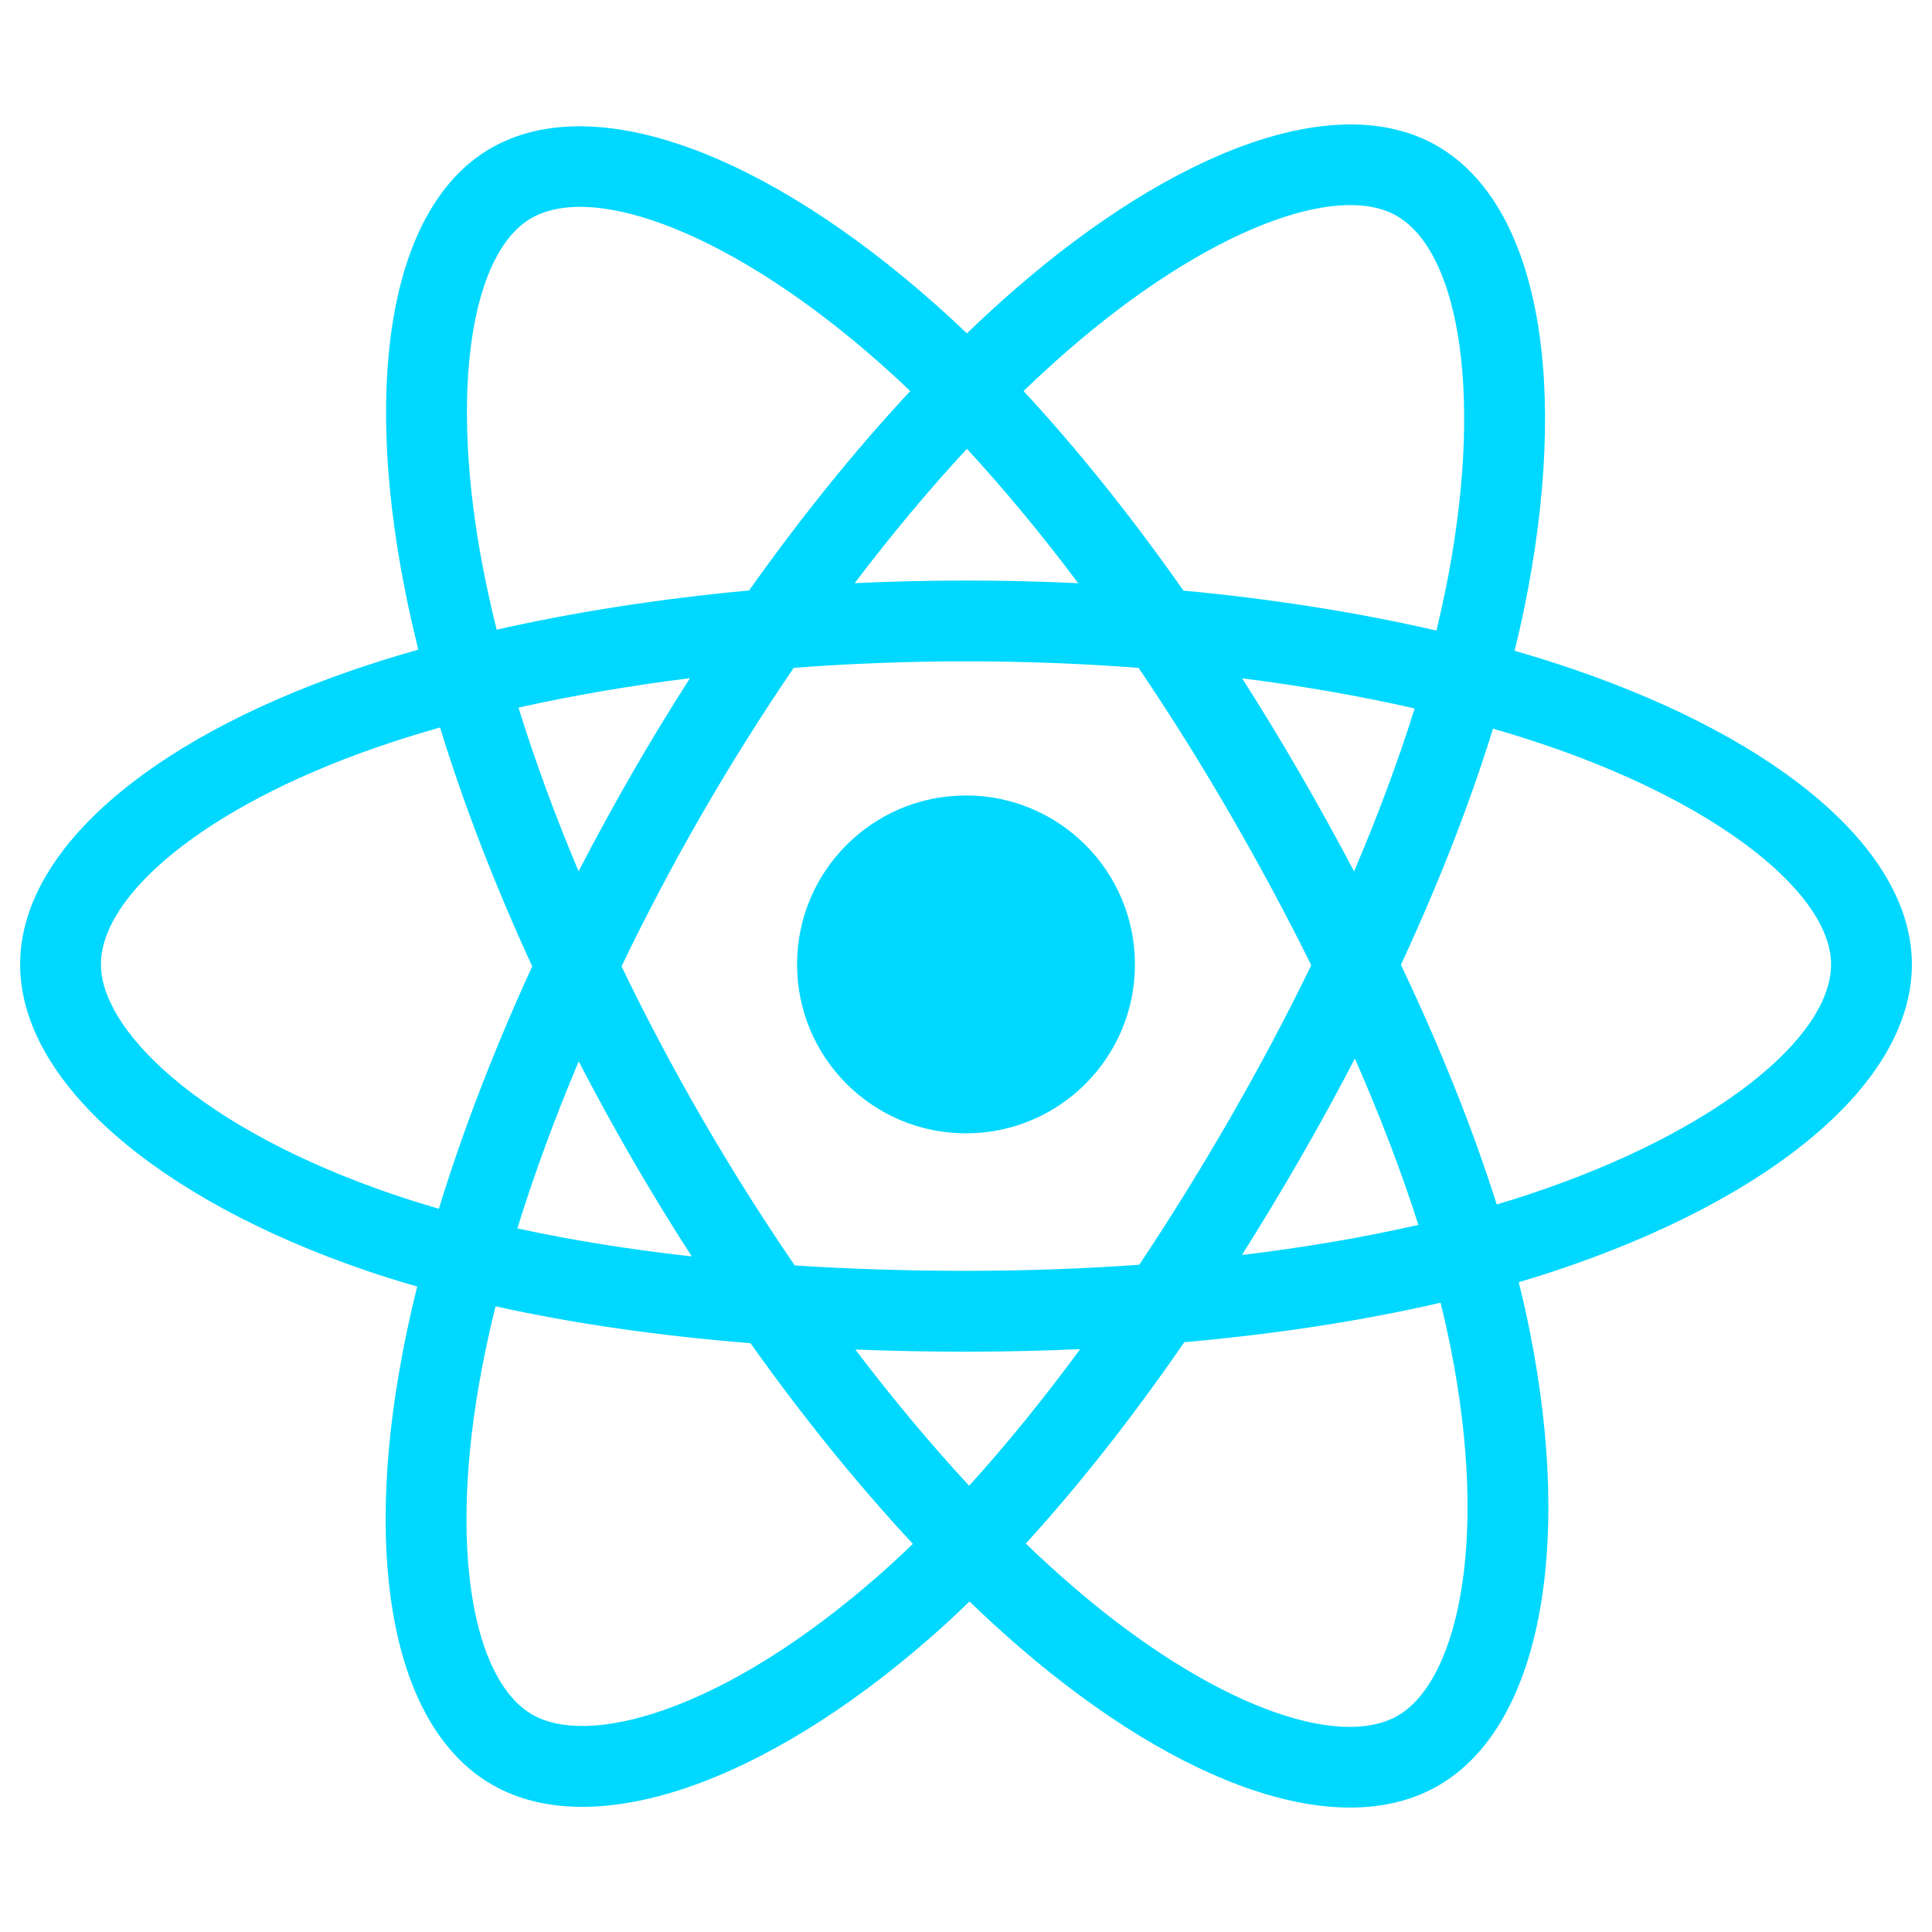
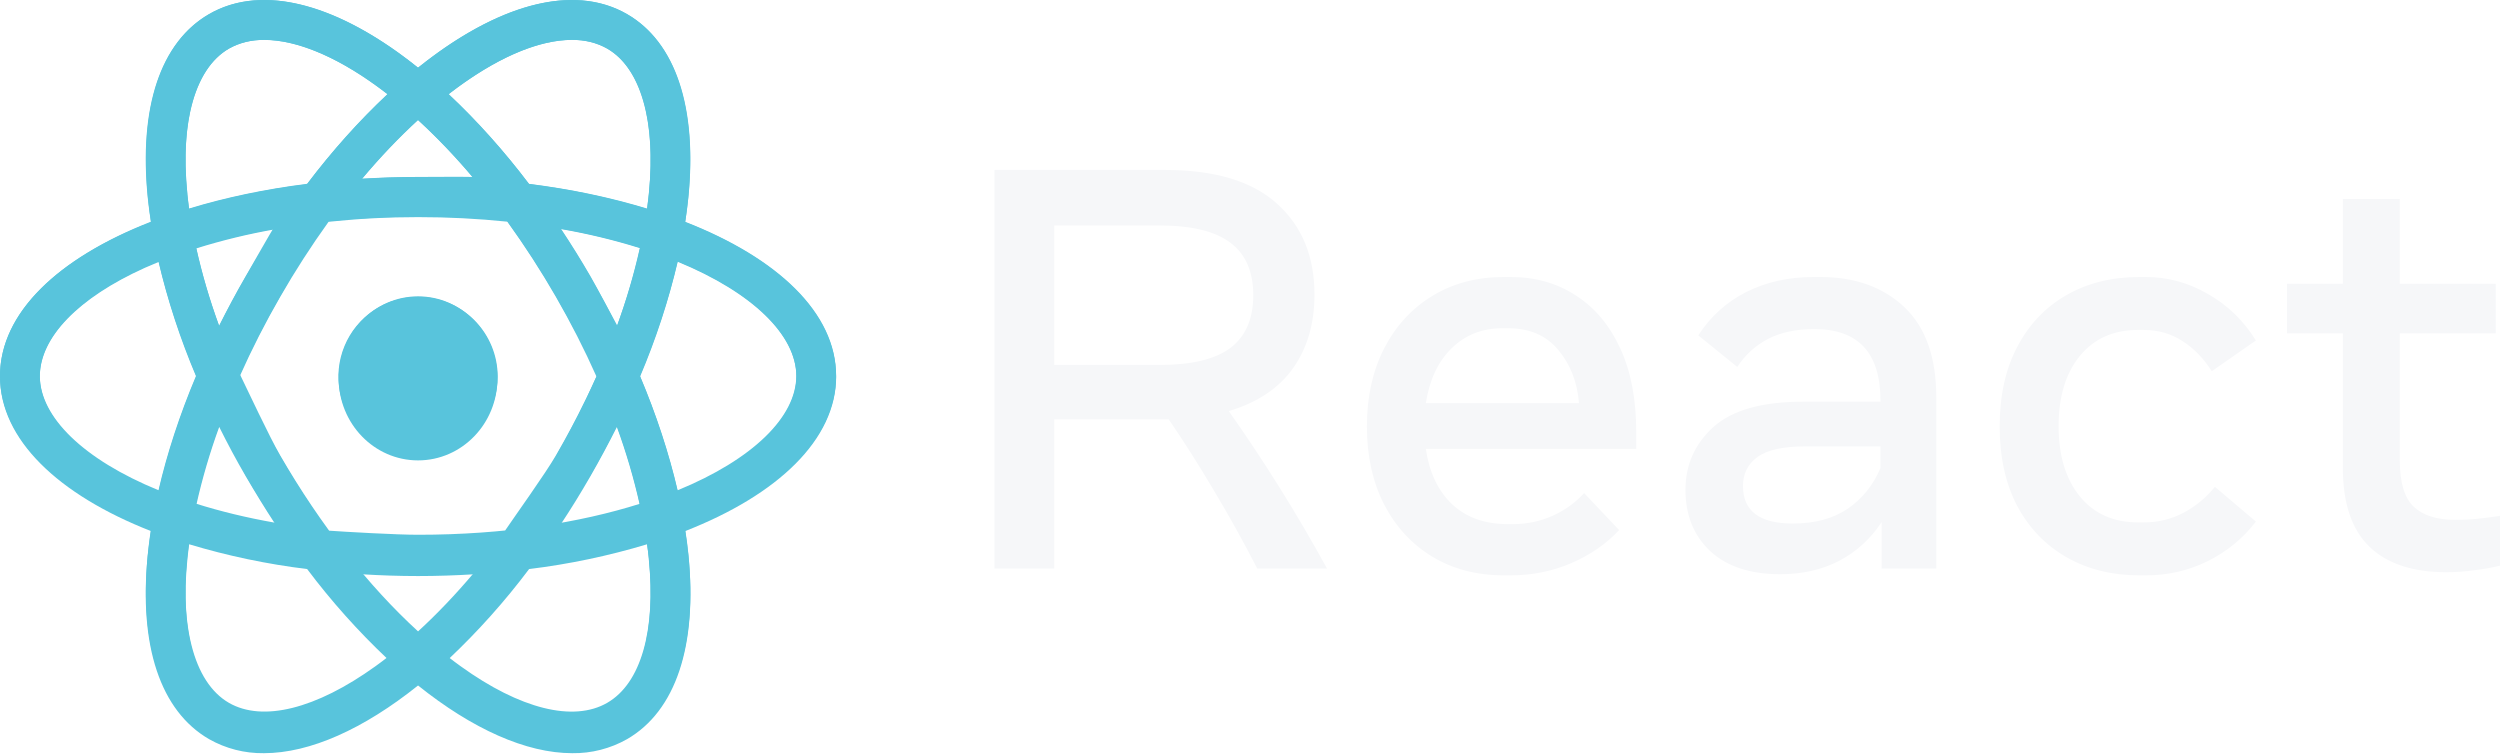
- <svg xmlns="http://www.w3.org/2000/svg" fill="none" viewBox="0 0 96 96" id="React--Streamline-Svg-Logos">
-   <path fill="#00d8ff" d="M78.287 33.291c-0.975 -0.336 -1.986 -0.653 -3.026 -0.954 0.171 -0.698 0.328 -1.387 0.468 -2.064 2.291 -11.119 0.793 -20.076 -4.321 -23.025 -4.904 -2.828 -12.924 0.121 -21.023 7.169 -0.779 0.678 -1.56 1.395 -2.341 2.148 -0.52 -0.498 -1.04 -0.979 -1.558 -1.438 -8.489 -7.537 -16.997 -10.713 -22.106 -7.756 -4.899 2.836 -6.35 11.257 -4.288 21.794 0.199 1.018 0.432 2.057 0.695 3.114 -1.204 0.342 -2.367 0.706 -3.479 1.094C7.356 36.843 1 42.281 1 47.921c0 5.825 6.823 11.669 17.189 15.212 0.818 0.28 1.667 0.544 2.542 0.795 -0.284 1.143 -0.531 2.263 -0.738 3.355 -1.966 10.354 -0.431 18.576 4.455 21.395 5.047 2.91 13.517 -0.081 21.765 -7.291 0.652 -0.57 1.306 -1.174 1.961 -1.808 0.85 0.818 1.698 1.592 2.541 2.318 7.989 6.875 15.879 9.651 20.761 6.825 5.042 -2.919 6.68 -11.751 4.553 -22.497 -0.162 -0.821 -0.351 -1.659 -0.564 -2.513 0.595 -0.176 1.179 -0.357 1.748 -0.546C87.989 59.596 95 53.824 95 47.921c0 -5.661 -6.561 -11.135 -16.713 -14.63Zm-2.337 26.064c-0.514 0.17 -1.041 0.335 -1.579 0.494 -1.19 -3.766 -2.795 -7.771 -4.76 -11.909 1.875 -4.039 3.418 -7.993 4.575 -11.734 0.962 0.278 1.895 0.572 2.794 0.881 8.698 2.994 14.005 7.422 14.005 10.833 0 3.634 -5.73 8.351 -15.035 11.434Zm-3.861 7.65c0.941 4.752 1.075 9.048 0.452 12.406 -0.56 3.018 -1.686 5.03 -3.078 5.835 -2.962 1.715 -9.297 -0.514 -16.13 -6.393 -0.783 -0.674 -1.572 -1.394 -2.364 -2.155 2.649 -2.897 5.296 -6.264 7.879 -10.005 4.544 -0.403 8.837 -1.062 12.731 -1.962 0.192 0.773 0.362 1.532 0.509 2.274ZM33.047 84.951c-2.894 1.022 -5.199 1.051 -6.593 0.248 -2.965 -1.71 -4.198 -8.312 -2.516 -17.167 0.193 -1.014 0.422 -2.056 0.686 -3.121 3.851 0.852 8.112 1.464 12.668 1.833 2.601 3.66 5.325 7.024 8.069 9.969 -0.6 0.579 -1.197 1.13 -1.791 1.649 -3.647 3.188 -7.302 5.45 -10.523 6.587ZM19.487 59.333c-4.583 -1.567 -8.369 -3.603 -10.963 -5.825 -2.331 -1.997 -3.509 -3.979 -3.509 -5.587 0 -3.423 5.103 -7.789 13.614 -10.756 1.033 -0.36 2.114 -0.699 3.236 -1.018 1.176 3.826 2.719 7.827 4.581 11.872 -1.886 4.105 -3.451 8.169 -4.639 12.041 -0.8 -0.23 -1.575 -0.472 -2.32 -0.727Zm4.545 -30.939c-1.767 -9.028 -0.593 -15.839 2.359 -17.548 3.145 -1.821 10.099 0.775 17.428 7.283 0.469 0.416 0.939 0.851 1.411 1.302 -2.731 2.933 -5.43 6.271 -8.008 9.909 -4.421 0.41 -8.653 1.068 -12.543 1.949 -0.245 -0.984 -0.461 -1.951 -0.646 -2.896Zm40.547 10.012c-0.93 -1.607 -1.885 -3.175 -2.858 -4.701 2.999 0.379 5.873 0.882 8.571 1.498 -0.81 2.596 -1.82 5.311 -3.009 8.094 -0.853 -1.619 -1.755 -3.251 -2.704 -4.892ZM48.045 22.301c1.852 2.007 3.707 4.247 5.532 6.678 -1.839 -0.087 -3.7 -0.132 -5.576 -0.132 -1.859 0 -3.706 0.044 -5.534 0.13 1.826 -2.408 3.697 -4.646 5.578 -6.675Zm-16.641 16.133c-0.929 1.611 -1.814 3.235 -2.654 4.861 -1.169 -2.773 -2.17 -5.5 -2.987 -8.134 2.682 -0.6 5.542 -1.091 8.522 -1.463 -0.987 1.54 -1.95 3.12 -2.882 4.736Zm2.967 23.997c-3.079 -0.344 -5.982 -0.809 -8.663 -1.393 0.83 -2.68 1.853 -5.466 3.047 -8.299 0.842 1.625 1.73 3.249 2.665 4.864 0.952 1.645 1.939 3.256 2.951 4.827Zm13.785 11.394c-1.903 -2.054 -3.802 -4.325 -5.656 -6.768 1.8 0.071 3.635 0.107 5.5 0.107 1.916 0 3.81 -0.043 5.674 -0.126 -1.831 2.487 -3.679 4.762 -5.518 6.788Zm19.167 -21.23c1.256 2.864 2.316 5.634 3.156 8.269 -2.725 0.622 -5.668 1.123 -8.768 1.495 0.976 -1.546 1.939 -3.142 2.886 -4.783 0.958 -1.66 1.867 -3.323 2.727 -4.981Zm-6.205 2.974c-1.469 2.548 -2.978 4.98 -4.509 7.276 -2.789 0.199 -5.671 0.302 -8.608 0.302 -2.925 0 -5.771 -0.091 -8.511 -0.269 -1.593 -2.326 -3.135 -4.765 -4.595 -7.287 -1.456 -2.515 -2.796 -5.051 -4.011 -7.574 1.214 -2.528 2.551 -5.067 3.999 -7.578l-0 0.001c1.452 -2.517 2.979 -4.945 4.558 -7.256 2.796 -0.211 5.662 -0.322 8.559 -0.322 2.91 0 5.781 0.111 8.575 0.324 1.554 2.295 3.072 4.714 4.529 7.232 1.474 2.546 2.828 5.068 4.052 7.542 -1.221 2.516 -2.572 5.064 -4.039 7.609Zm8.284 -44.842c3.148 1.815 4.372 9.136 2.394 18.736 -0.126 0.613 -0.268 1.236 -0.422 1.869 -3.9 -0.9 -8.135 -1.569 -12.569 -1.985 -2.583 -3.678 -5.26 -7.022 -7.946 -9.917 0.722 -0.695 1.444 -1.357 2.162 -1.983 6.94 -6.039 13.426 -8.424 16.381 -6.72ZM48 39.527c4.636 0 8.394 3.758 8.394 8.394 0 4.636 -3.758 8.394 -8.394 8.394s-8.394 -3.758 -8.394 -8.394c0 -4.636 3.758 -8.394 8.394 -8.394Z" stroke-width="1" />
+ <svg xmlns="http://www.w3.org/2000/svg" viewBox="0 0 600 180.767" version="1.1">
+   <g fill="none" fill-rule="evenodd">
+     <g transform="translate(0, 0)" fill-rule="nonzero">
+       <path d="M238.675,136.444 L238.675,40.788 L279.603,40.788 C291.582,40.788 300.555,43.498 306.523,48.919 C312.49,54.294 315.473,61.559 315.473,70.715 C315.473,77.639 313.766,83.515 310.349,88.343 C306.933,93.171 301.785,96.61 294.908,98.66 C299.052,104.536 303.107,110.64 307.07,116.972 C311.033,123.303 314.836,129.794 318.479,136.444 L301.74,136.444 C298.415,129.976 294.908,123.668 291.218,117.518 C287.573,111.369 283.997,105.743 280.49,100.642 C280.217,100.642 279.92,100.642 279.603,100.642 L253.023,100.642 L253.023,136.444 L238.675,136.444 Z M278.236,54.112 L253.023,54.112 L253.023,87.591 L278.236,87.591 C285.979,87.591 291.672,86.225 295.318,83.492 C298.961,80.713 300.784,76.5 300.784,70.852 C300.784,65.203 298.961,61.013 295.318,58.28 C291.672,55.501 285.979,54.112 278.236,54.112 Z M360.989,138.084 C354.43,138.084 348.668,136.581 343.702,133.575 C338.783,130.568 334.933,126.378 332.156,121.003 C329.423,115.628 328.056,109.41 328.056,102.35 C328.056,95.289 329.423,89.072 332.156,83.697 C334.933,78.276 338.783,74.063 343.702,71.057 C348.668,68.005 354.43,66.479 360.989,66.479 L362.493,66.479 C368.459,66.479 373.698,67.959 378.208,70.92 C382.762,73.835 386.315,78.071 388.866,83.629 C391.417,89.14 392.693,95.791 392.693,103.58 L392.693,107.748 L342.199,107.748 C343.019,113.35 345.115,117.769 348.485,121.003 C351.901,124.191 356.343,125.786 361.809,125.786 L363.176,125.786 C366.456,125.786 369.599,125.125 372.605,123.804 C375.611,122.438 378.138,120.616 380.188,118.338 L388.593,127.22 C385.495,130.546 381.668,133.188 377.114,135.146 C372.605,137.105 367.73,138.084 362.493,138.084 L360.989,138.084 Z M360.58,78.777 C355.705,78.777 351.628,80.394 348.348,83.629 C345.115,86.817 343.065,91.19 342.199,96.747 L378.958,96.747 C378.548,91.691 376.886,87.432 373.971,83.97 C371.102,80.508 367.093,78.777 361.946,78.777 L360.58,78.777 Z M427.266,137.811 C420.068,137.811 414.465,135.966 410.457,132.277 C406.495,128.541 404.512,123.645 404.512,117.587 C404.512,111.574 406.745,106.54 411.208,102.487 C415.718,98.432 422.893,96.406 432.732,96.406 L451.316,96.406 L451.316,96.201 C451.316,84.722 446.031,78.982 435.465,78.982 C431.046,78.982 427.31,79.779 424.259,81.374 C421.253,82.968 418.815,85.2 416.948,88.07 L407.588,80.486 C410.502,75.976 414.328,72.514 419.066,70.1 C423.849,67.686 429.269,66.479 435.328,66.479 L436.831,66.479 C445.211,66.479 451.953,68.893 457.056,73.721 C462.156,78.55 464.708,85.769 464.708,95.381 L464.708,136.444 L451.59,136.444 L451.59,125.307 C448.947,129.316 445.554,132.413 441.408,134.6 C437.263,136.741 432.549,137.811 427.266,137.811 Z M430.272,125.649 C435.555,125.649 439.951,124.465 443.458,122.096 C446.965,119.682 449.584,116.425 451.316,112.325 L451.316,107.133 L433.278,107.133 C427.903,107.133 424.053,107.998 421.73,109.729 C419.453,111.414 418.314,113.715 418.314,116.63 C418.314,122.643 422.3,125.649 430.272,125.649 Z M513.468,138.084 C506.909,138.084 501.102,136.649 496.046,133.78 C490.99,130.91 487.027,126.811 484.157,121.481 C481.332,116.106 479.921,109.729 479.921,102.35 C479.921,94.925 481.332,88.548 484.157,83.219 C486.981,77.844 490.898,73.721 495.909,70.852 C500.965,67.936 506.818,66.479 513.468,66.479 L514.971,66.479 C520.256,66.479 525.243,67.845 529.936,70.578 C534.672,73.266 538.498,76.978 541.414,81.715 L530.823,89.095 C528.865,85.997 526.519,83.583 523.786,81.852 C521.053,80.076 517.955,79.187 514.494,79.187 L513.127,79.187 C507.205,79.187 502.536,81.283 499.12,85.473 C495.75,89.618 494.064,95.221 494.064,102.282 C494.064,109.296 495.75,114.899 499.12,119.09 C502.536,123.28 507.205,125.376 513.127,125.376 L514.494,125.376 C517.955,125.376 521.144,124.601 524.059,123.053 C526.974,121.504 529.479,119.431 531.575,116.835 L541.414,125.171 C538.362,129.179 534.513,132.345 529.866,134.668 C525.266,136.945 520.301,138.084 514.971,138.084 L513.468,138.084 Z M587.155,137.333 C579.046,137.333 572.875,135.283 568.639,131.183 C564.403,127.084 562.284,120.775 562.284,112.257 L562.284,80.007 L548.892,80.007 L548.892,68.119 L562.284,68.119 L562.284,47.757 L575.949,47.757 L575.949,68.119 L598.976,68.119 L598.976,80.007 L575.949,80.007 L575.949,110.412 C575.949,115.787 577.066,119.522 579.298,121.618 C581.529,123.713 584.832,124.761 589.205,124.761 C591.3,124.761 593.167,124.67 594.807,124.487 C596.493,124.305 598.224,124.078 600,123.804 L600,135.761 C598.177,136.217 596.128,136.581 593.851,136.854 C591.574,137.173 589.341,137.333 587.155,137.333 Z" id="react_wordmark_dark__Shape" fill="#F6F7F9" />
+       <g transform="translate(0, 0.0009)" fill="#58C4DC">
+         <path d="M100.332,71.241 C96.551,71.241 92.856,72.364 89.713,74.467 C86.57,76.57 84.12,79.559 82.673,83.056 C81.226,86.554 80.848,90.402 81.585,94.115 C82.323,97.828 84.143,101.238 86.816,103.915 C89.489,106.591 92.895,108.414 96.603,109.153 C100.311,109.891 104.154,109.512 107.646,108.064 C111.139,106.615 114.124,104.162 116.224,101.014 C118.324,97.867 119.445,94.166 119.445,90.381 C119.445,85.305 117.432,80.436 113.847,76.847 C110.263,73.258 105.401,71.241 100.332,71.241 Z" id="react_wordmark_dark__Path" />
+         <path d="M200.664,90.381 C200.664,75.275 186.689,62.026 164.44,53.306 C164.738,51.343 165.006,49.401 165.197,47.494 C167.392,25.788 162.168,10.122 150.494,3.373 C137.433,-4.176 118.985,1.303 100.332,16.246 C81.679,1.303 63.23,-4.176 50.169,3.373 C38.496,10.122 33.272,25.788 35.466,47.494 C35.657,49.401 35.919,51.35 36.224,53.321 C34.369,54.029 32.55,54.781 30.801,55.568 C10.937,64.507 0,76.884 0,90.381 C0,105.487 13.974,118.736 36.224,127.455 C35.919,129.418 35.657,131.361 35.466,133.268 C33.272,154.973 38.496,170.639 50.169,177.388 C54.183,179.667 58.731,180.831 63.344,180.763 C74.401,180.763 87.314,174.935 100.332,164.515 C113.343,174.935 126.263,180.763 137.334,180.763 C141.947,180.831 146.495,179.665 150.509,177.388 C162.182,170.639 167.407,154.973 165.212,133.268 C165.021,131.361 164.751,129.418 164.454,127.455 C186.704,118.75 200.679,105.48 200.679,90.381 L200.664,90.381 Z M137.25,9.569 C140.216,9.497 143.147,10.216 145.744,11.653 C153.85,16.339 157.489,29.049 155.719,46.522 C155.598,47.713 155.457,48.918 155.287,50.131 C146.035,47.341 136.562,45.351 126.971,44.183 C121.156,36.444 114.691,29.218 107.645,22.584 C118.709,14.02 129.094,9.569 137.242,9.569 L137.25,9.569 Z M133.441,109.52 C129.861,115.743 125.962,121.776 121.761,127.597 C114.639,128.329 107.484,128.693 100.325,128.688 C93.168,128.693 86.016,128.329 78.896,127.597 C74.706,121.776 70.819,115.743 67.251,109.52 C63.671,103.315 60.418,96.926 57.504,90.381 C60.418,83.835 63.671,77.446 67.251,71.241 C70.814,65.043 74.689,59.032 78.861,53.228 C85.993,52.478 93.16,52.104 100.332,52.108 C107.489,52.104 114.641,52.468 121.761,53.2 C125.947,59.012 129.836,65.034 133.413,71.241 C136.99,77.448 140.244,83.836 143.16,90.381 C140.244,96.925 136.99,103.313 133.413,109.52 L133.441,109.52 Z M148.031,102.431 C150.278,108.566 152.122,114.841 153.553,121.217 C147.345,123.155 141.017,124.682 134.609,125.789 C137.044,122.112 139.404,118.287 141.688,114.312 C143.946,110.385 146.063,106.423 148.059,102.46 L148.031,102.431 Z M100.339,152.003 C95.55,147.578 91.057,142.842 86.889,137.826 C91.292,138.095 95.787,138.251 100.339,138.251 C104.891,138.251 109.414,138.095 113.825,137.826 C109.643,142.841 105.138,147.577 100.339,152.003 Z M66.062,125.775 C59.652,124.673 53.322,123.15 47.111,121.217 C48.536,114.851 50.373,108.586 52.612,102.46 C54.58,106.423 56.689,110.385 58.983,114.312 C61.277,118.239 63.648,122.11 66.062,125.789 L66.062,125.775 Z M52.612,78.294 C50.382,72.191 48.549,65.949 47.126,59.608 C53.321,57.673 59.634,56.141 66.027,55.022 C63.606,58.687 61.234,62.486 58.948,66.449 C56.661,70.412 54.573,74.325 52.577,78.294 L52.612,78.294 Z M100.297,28.751 C105.098,33.175 109.603,37.911 113.782,42.928 C109.379,42.659 104.884,42.503 100.297,42.503 C95.747,42.503 91.264,42.645 86.846,42.928 C91.015,37.913 95.508,33.177 100.297,28.751 Z M141.674,66.449 C139.38,62.47 137.009,58.642 134.56,54.965 C140.984,56.072 147.329,57.602 153.553,59.545 C152.125,65.909 150.287,72.174 148.052,78.301 C146.084,74.339 143.968,70.376 141.681,66.456 L141.674,66.449 Z M44.973,46.53 C43.182,29.063 46.842,16.346 54.941,11.66 C57.539,10.226 60.47,9.507 63.436,9.576 C71.584,9.576 81.969,14.028 93.034,22.591 C85.983,29.23 79.512,36.46 73.693,44.205 C64.105,45.378 54.632,47.36 45.377,50.131 C45.214,48.918 45.065,47.72 44.952,46.53 L44.973,46.53 Z M9.557,90.381 C9.557,81.009 18.76,71.503 34.723,64.294 C35.813,63.821 36.925,63.349 38.057,62.876 C40.284,72.283 43.303,81.484 47.083,90.381 C43.296,99.294 40.274,108.515 38.05,117.942 C20.013,110.534 9.557,100.269 9.557,90.381 Z M54.941,169.102 C46.842,164.416 43.182,151.698 44.973,134.232 C45.087,133.041 45.235,131.843 45.398,130.624 C54.65,133.413 64.123,135.402 73.715,136.571 C79.531,144.313 85.996,151.544 93.041,158.185 C77.615,170.116 63.521,174.049 54.962,169.102 L54.941,169.102 Z M155.712,134.232 C157.482,151.705 153.843,164.416 145.737,169.102 C137.186,174.064 123.084,170.116 107.666,158.185 C114.708,151.544 121.171,144.313 126.985,136.571 C136.576,135.403 146.05,133.413 155.301,130.624 C155.471,131.843 155.613,133.041 155.733,134.232 L155.712,134.232 Z M162.656,117.928 C160.426,108.506 157.402,99.291 153.616,90.381 C157.4,81.466 160.422,72.246 162.649,62.819 C180.652,70.227 191.136,80.492 191.136,90.381 C191.136,100.269 180.68,110.534 162.642,117.942" id="react_wordmark_dark__Shape" />
+       </g>
+       <path d="M100.334,110.494 C110.856,110.494 119.385,101.681 119.385,90.809 C119.385,79.937 110.856,71.123 100.334,71.123 C89.813,71.123 81.283,79.937 81.283,90.809 C81.283,101.681 89.813,110.494 100.334,110.494 Z" id="react_wordmark_dark__Path" fill="#58C4DC" />
+       <path d="M200.669,90.176 C200.669,75.124 186.693,61.908 164.452,53.237 C168.047,29.644 163.569,10.942 150.501,3.416 C138.831,-3.311 122.67,-0.019 104.993,12.695 C103.428,13.816 101.875,15.009 100.322,16.25 C98.781,15.009 97.229,13.816 95.676,12.695 C77.998,-0.019 61.837,-3.323 50.167,3.416 C37.112,10.942 32.632,29.632 36.24,53.201 C13.975,61.884 0,75.112 0,90.176 C0,105.228 13.975,118.444 36.216,127.115 C32.621,150.708 37.1,169.41 50.167,176.936 C54.121,179.215 58.6,180.347 63.473,180.347 C72.969,180.347 83.994,176.054 95.676,167.657 C97.24,166.536 98.793,165.342 100.346,164.102 C101.887,165.342 103.44,166.536 104.993,167.657 C116.674,176.065 127.699,180.347 137.195,180.347 C142.068,180.347 146.547,179.215 150.501,176.936 C162.171,170.209 167.39,154.584 165.205,132.936 C165.014,131.027 164.763,129.095 164.452,127.127 C186.706,118.456 200.669,105.24 200.669,90.176 Z M110.583,20.436 C120.52,13.292 129.765,9.57 137.195,9.57 C140.408,9.57 143.275,10.262 145.723,11.67 C154.276,16.607 157.931,30.765 155.315,50.064 C146.715,47.428 137.195,45.412 126.959,44.124 C120.831,36.073 114.333,28.809 107.68,22.607 C108.648,21.868 109.615,21.128 110.583,20.436 Z M54.945,11.67 C57.394,10.262 60.26,9.57 63.473,9.57 C70.903,9.57 80.148,13.28 90.086,20.436 C91.053,21.128 92.021,21.856 92.988,22.607 C86.335,28.809 79.849,36.061 73.722,44.112 C63.497,45.4 53.965,47.428 45.365,50.052 C42.749,30.765 46.393,16.607 54.945,11.67 Z M9.556,90.176 C9.556,80.312 20.019,70.066 38.067,62.683 C40.086,71.426 43.096,80.67 47.073,90.152 C43.072,99.646 40.062,108.902 38.043,117.657 C20.019,110.274 9.556,100.04 9.556,90.176 Z M90.086,159.915 C75.848,170.15 63.043,173.345 54.945,168.683 C46.393,163.745 42.738,149.587 45.353,130.288 C53.953,132.924 63.473,134.94 73.71,136.228 C79.837,144.279 86.335,151.543 92.988,157.745 C92.021,158.496 91.053,159.224 90.086,159.915 Z M100.334,151.531 C88.39,140.605 76.911,126.006 67.224,109.26 C64.632,104.787 59.391,93.544 57.265,89.191 C55.569,93.246 53.894,96.966 52.58,100.926 C53.655,102.918 57.8,112.027 58.946,114.019 C61.216,117.943 63.593,121.76 66.041,125.457 C59.173,124.253 52.819,122.702 47.038,120.877 C50.322,106.063 56.88,88.983 67.224,71.092 C69.768,66.691 75.296,56.864 78.067,52.785 C73.695,53.345 70.184,53.16 66.075,54.006 C64.881,55.939 60.093,64.341 58.946,66.333 C56.653,70.293 54.551,74.253 52.58,78.189 C50.191,71.641 48.363,65.367 47.062,59.451 C61.55,54.883 79.646,52.008 100.334,52.008 C105.506,52.008 116.307,51.903 121.133,52.249 C118.469,48.755 116.185,45.591 113.402,42.466 C111.144,42.395 102.639,42.466 100.334,42.466 C95.771,42.466 91.304,42.621 86.92,42.884 C91.268,37.719 95.771,32.996 100.334,28.821 C112.267,39.747 123.757,54.346 133.444,71.092 C135.989,75.493 141.486,85.739 143.648,90.176 C145.356,86.121 146.972,82.422 148.297,78.438 C147.222,76.434 142.869,68.301 141.722,66.321 C139.452,62.397 137.076,58.58 134.627,54.895 C141.495,56.099 147.849,57.65 153.631,59.475 C150.346,74.289 143.788,91.369 133.444,109.26 C130.9,113.661 123.659,123.74 120.888,127.819 C125.26,127.258 129.995,126.42 134.103,125.574 C135.298,123.641 140.575,116.011 141.722,114.019 C144.003,110.083 146.106,106.147 148.052,102.223 C150.37,108.592 152.209,114.854 153.547,120.913 C139.07,125.481 120.998,128.344 100.334,128.344 C95.162,128.344 83.137,127.664 78.312,127.318 C80.975,130.813 83.844,134.452 86.627,137.577 C88.885,137.648 98.029,137.886 100.334,137.886 C104.897,137.886 109.364,137.731 113.748,137.468 C109.388,142.633 104.897,147.356 100.334,151.531 Z M145.723,168.683 C137.625,173.358 124.808,170.161 110.583,159.915 C109.615,159.224 108.648,158.496 107.68,157.745 C114.333,151.543 120.819,144.291 126.947,136.24 C137.159,134.952 146.667,132.936 155.255,130.312 C155.422,131.516 155.59,132.721 155.709,133.902 C157.465,151.34 153.822,164.007 145.723,168.683 Z M162.625,117.669 C160.57,108.795 157.525,99.551 153.595,90.212 C157.596,80.718 160.606,71.462 162.625,62.707 C180.649,70.09 191.113,80.312 191.113,90.176 C191.113,100.04 180.662,110.274 162.625,117.669 Z" id="react_wordmark_dark__Shape" fill="#58C4DC" />
+     </g>
+   </g>
</svg>
